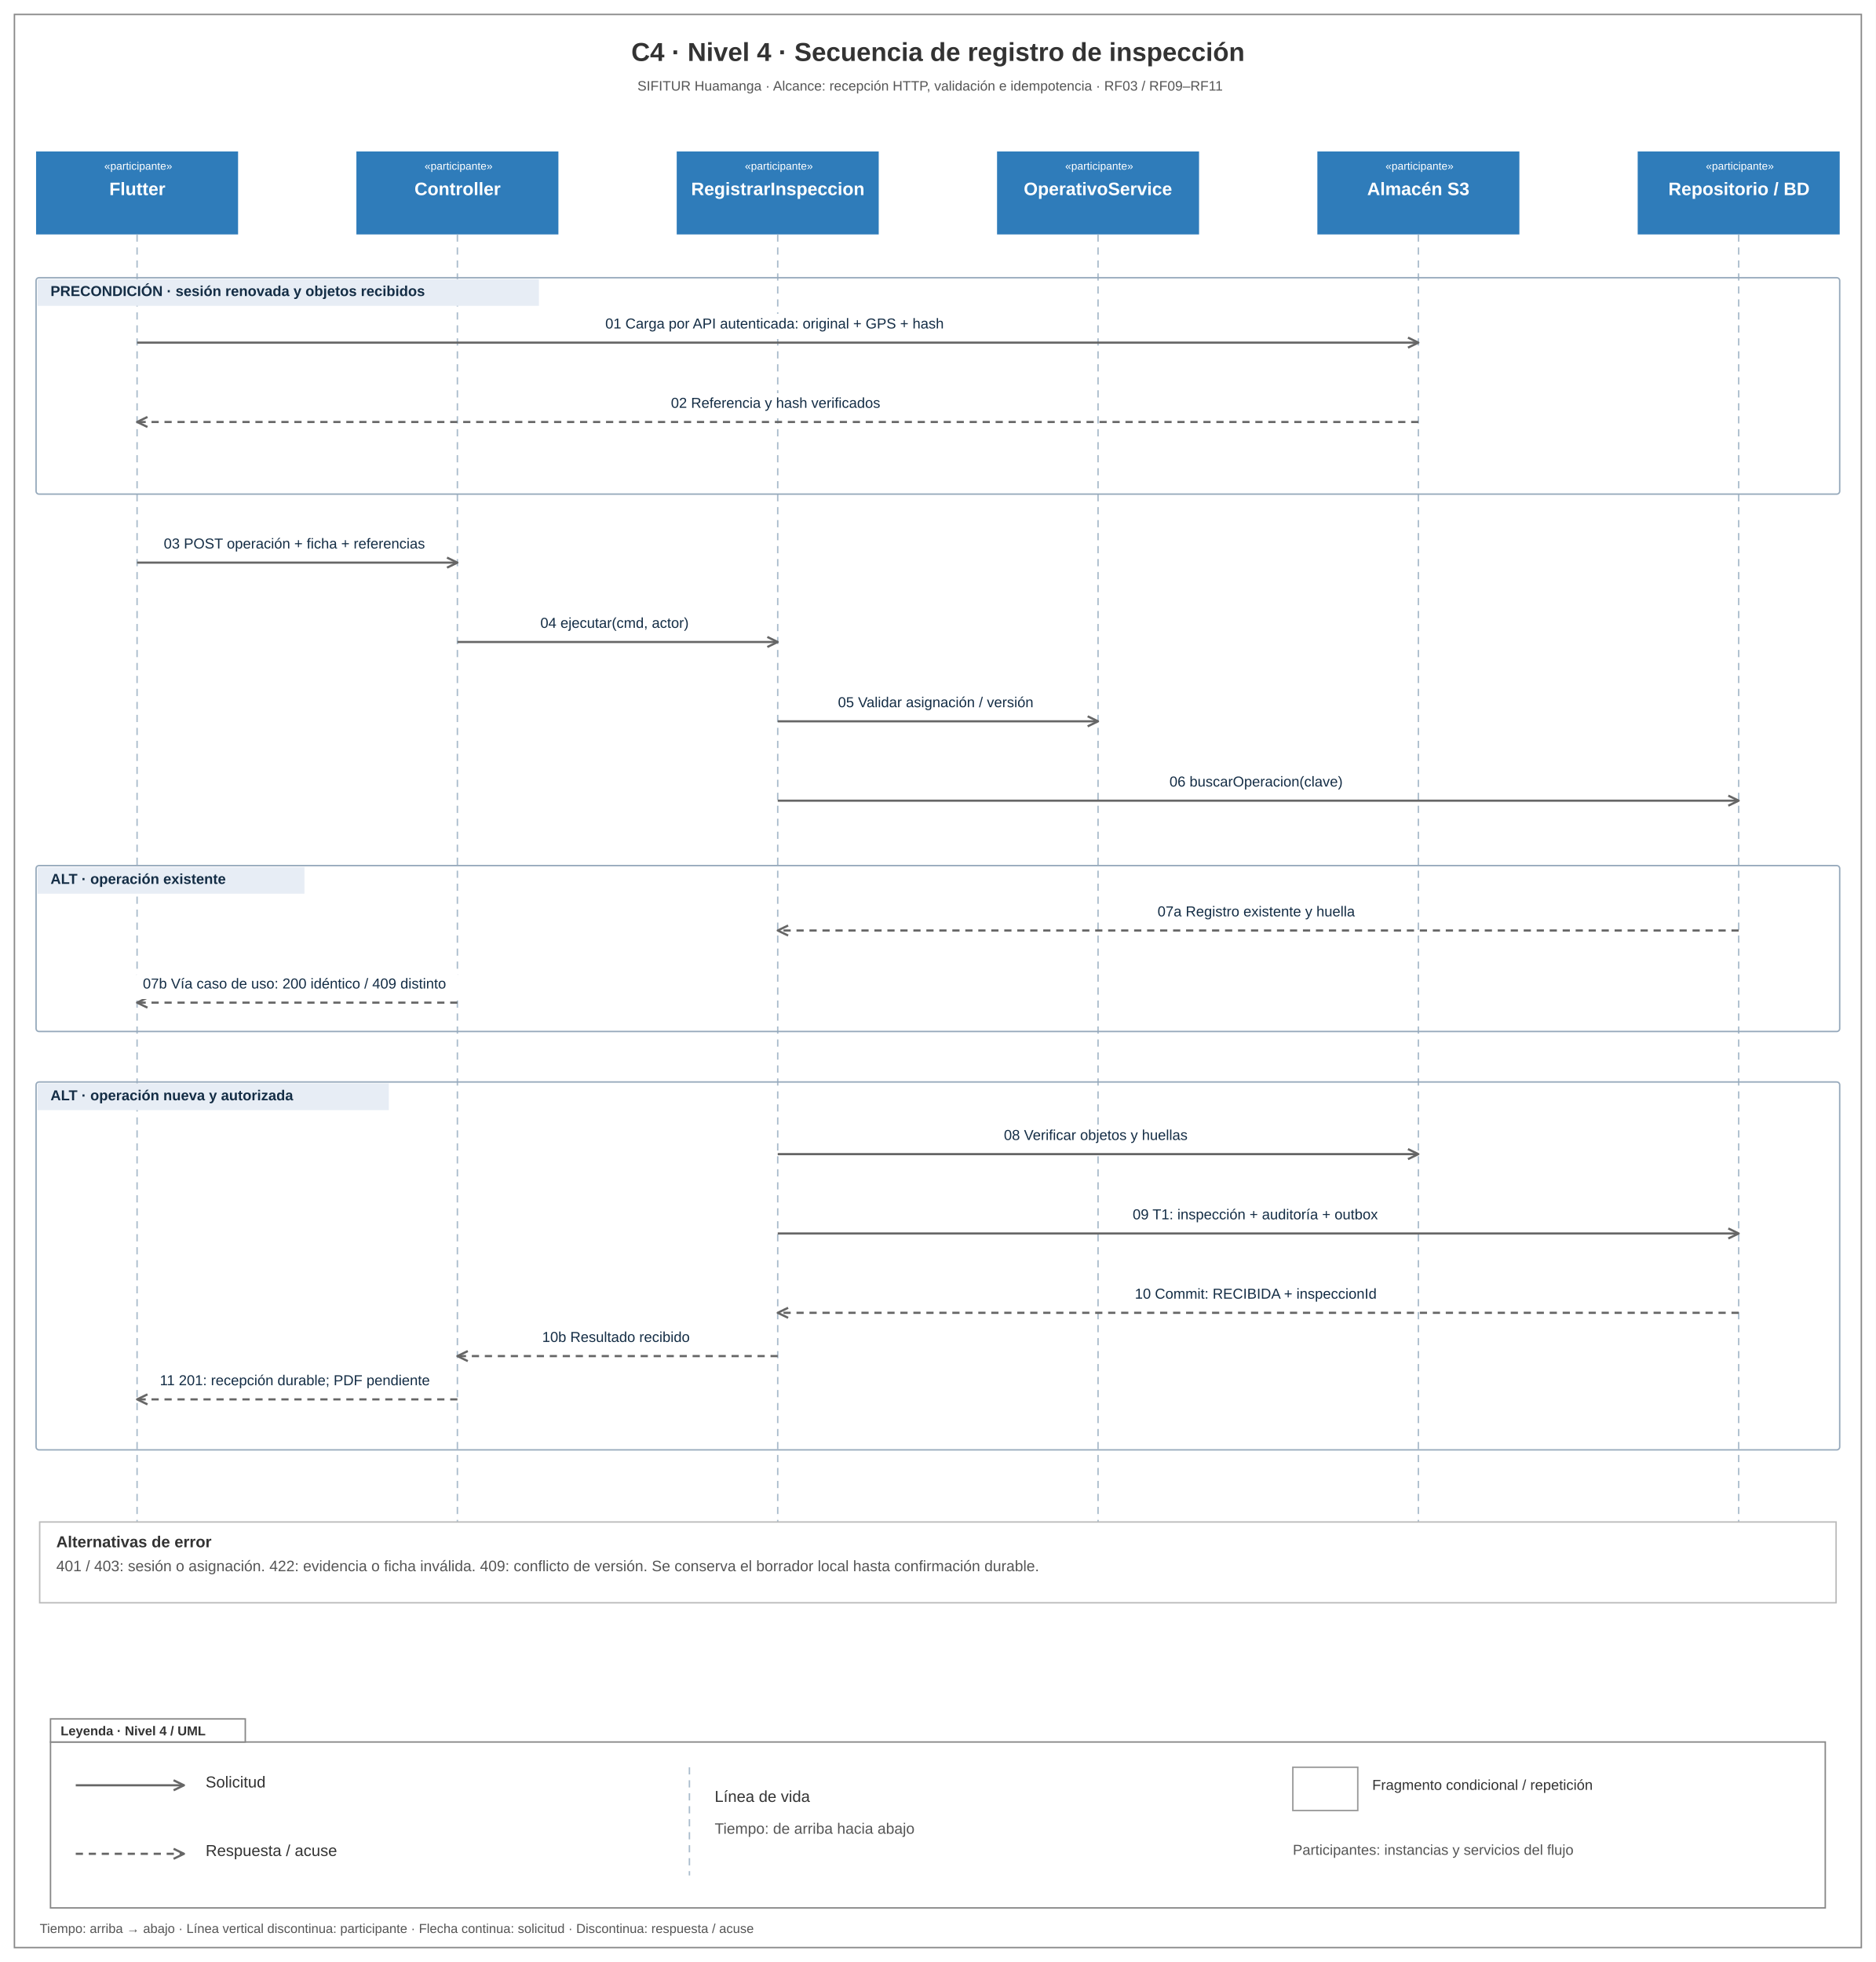
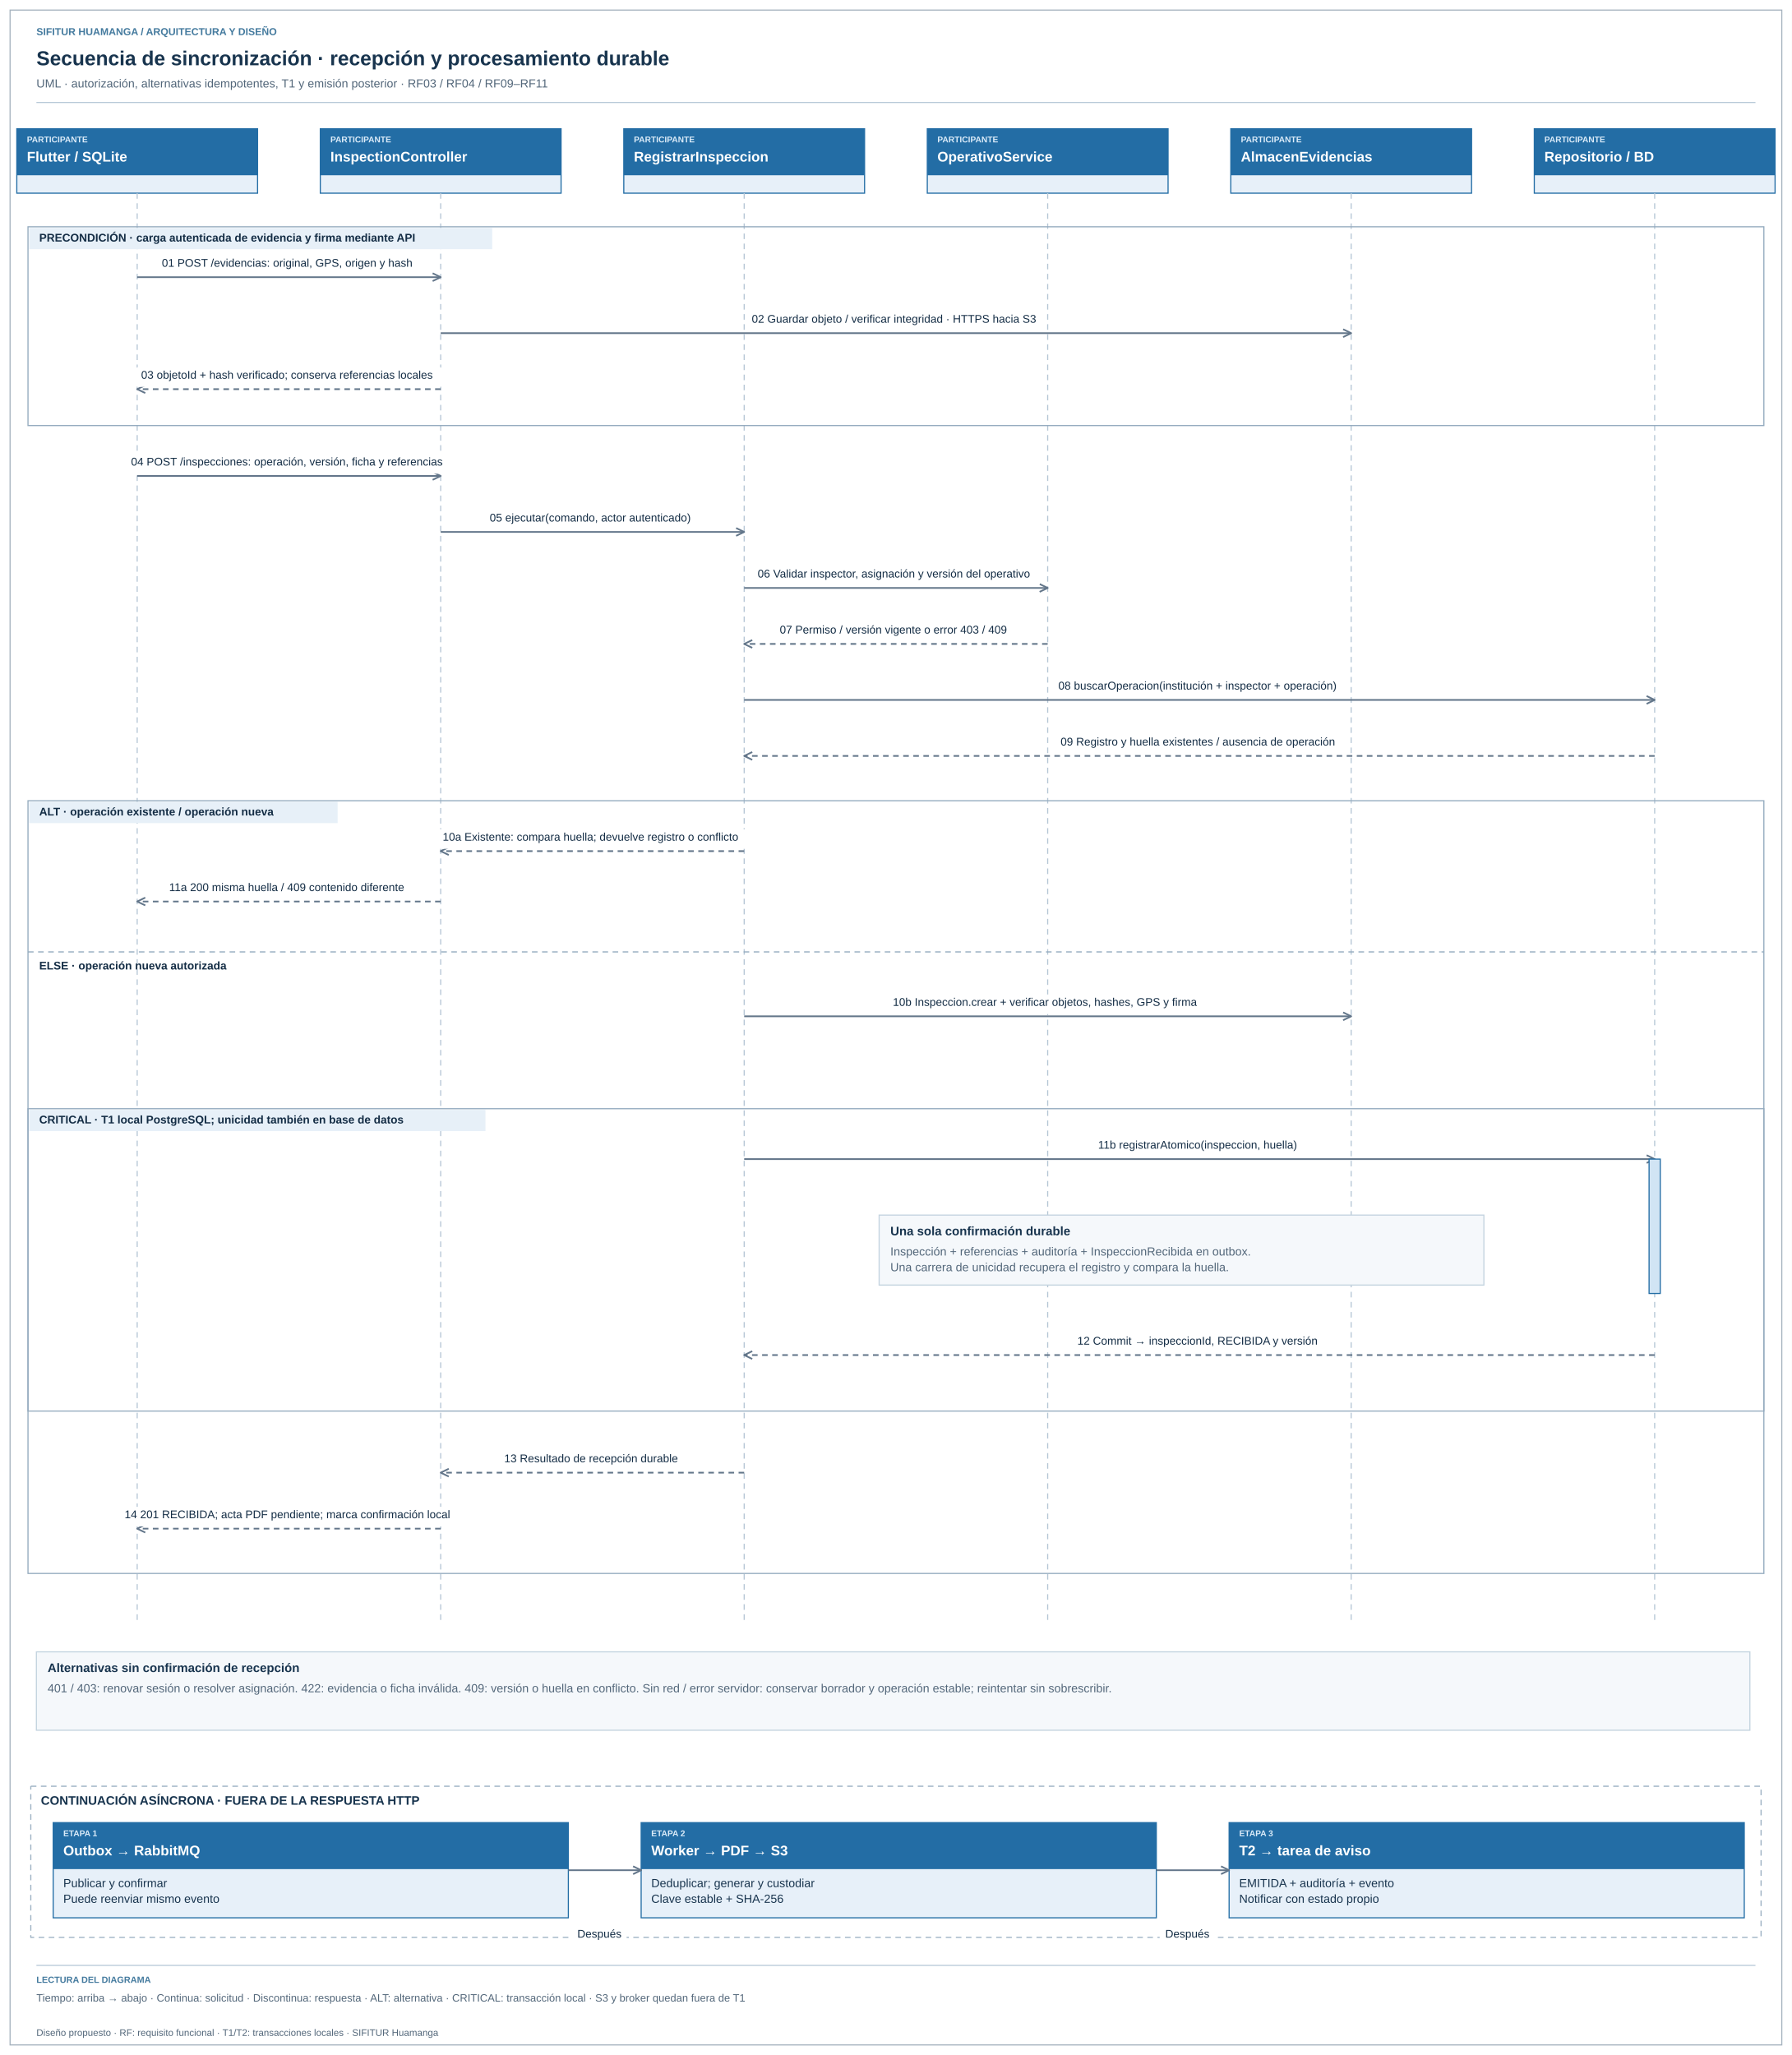
- <svg xmlns="http://www.w3.org/2000/svg" width="2600" height="2720" viewBox="0 0 2600 2720" role="img">
+ <svg xmlns="http://www.w3.org/2000/svg" width="3200" height="3670" viewBox="0 0 3200 3670" role="img">
  <rect width="100%" height="100%" fill="white" />
-   <rect x="20" y="20" width="2560" height="2680" rx="0" fill="white" stroke="#888888" stroke-width="2" />
-   <text x="875.0" y="84.52" font-family="Arial,sans-serif" font-size="36" font-weight="700" fill="#333333">C4 · Nivel 4 · Secuencia de registro de inspección</text>
-   <text x="883.531" y="125.58" font-family="Arial,sans-serif" font-size="19" font-weight="400" fill="#555555">SIFITUR Huamanga · Alcance: recepción HTTP, validación e idempotencia · RF03 / RF09–RF11</text>
-   <rect x="50.0" y="210" width="280" height="115" rx="0" fill="#2f7cba" stroke="none" stroke-width="2" />
-   <text x="144.5" y="235.3" font-family="Arial,sans-serif" font-size="15" font-weight="400" fill="white">«participante»</text>
-   <text x="151.5" y="270.5" font-family="Arial,sans-serif" font-size="25" font-weight="700" fill="white">Flutter</text>
-   <polyline points="190.0,325 190.0,2220" fill="none" stroke="#aabccc" stroke-width="2" stroke-linejoin="round" stroke-dasharray="10 8" />
-   <rect x="494.0" y="210" width="280" height="115" rx="0" fill="#2f7cba" stroke="none" stroke-width="2" />
-   <text x="588.5" y="235.3" font-family="Arial,sans-serif" font-size="15" font-weight="400" fill="white">«participante»</text>
-   <text x="574.5" y="270.5" font-family="Arial,sans-serif" font-size="25" font-weight="700" fill="white">Controller</text>
-   <polyline points="634.0,325 634.0,2220" fill="none" stroke="#aabccc" stroke-width="2" stroke-linejoin="round" stroke-dasharray="10 8" />
-   <rect x="938.0" y="210" width="280" height="115" rx="0" fill="#2f7cba" stroke="none" stroke-width="2" />
-   <text x="1032.5" y="235.3" font-family="Arial,sans-serif" font-size="15" font-weight="400" fill="white">«participante»</text>
-   <text x="958.0" y="270.5" font-family="Arial,sans-serif" font-size="25" font-weight="700" fill="white">RegistrarInspeccion</text>
-   <polyline points="1078.0,325 1078.0,2220" fill="none" stroke="#aabccc" stroke-width="2" stroke-linejoin="round" stroke-dasharray="10 8" />
-   <rect x="1382.0" y="210" width="280" height="115" rx="0" fill="#2f7cba" stroke="none" stroke-width="2" />
-   <text x="1476.5" y="235.3" font-family="Arial,sans-serif" font-size="15" font-weight="400" fill="white">«participante»</text>
-   <text x="1419.0" y="270.5" font-family="Arial,sans-serif" font-size="25" font-weight="700" fill="white">OperativoService</text>
-   <polyline points="1522.0,325 1522.0,2220" fill="none" stroke="#aabccc" stroke-width="2" stroke-linejoin="round" stroke-dasharray="10 8" />
-   <rect x="1826.0" y="210" width="280" height="115" rx="0" fill="#2f7cba" stroke="none" stroke-width="2" />
-   <text x="1920.5" y="235.3" font-family="Arial,sans-serif" font-size="15" font-weight="400" fill="white">«participante»</text>
-   <text x="1895.0" y="270.5" font-family="Arial,sans-serif" font-size="25" font-weight="700" fill="white">Almacén S3</text>
-   <polyline points="1966.0,325 1966.0,2220" fill="none" stroke="#aabccc" stroke-width="2" stroke-linejoin="round" stroke-dasharray="10 8" />
-   <rect x="2270.0" y="210" width="280" height="115" rx="0" fill="#2f7cba" stroke="none" stroke-width="2" />
-   <text x="2364.5" y="235.3" font-family="Arial,sans-serif" font-size="15" font-weight="400" fill="white">«participante»</text>
-   <text x="2312.5" y="270.5" font-family="Arial,sans-serif" font-size="25" font-weight="700" fill="white">Repositorio / BD</text>
-   <polyline points="2410.0,325 2410.0,2220" fill="none" stroke="#aabccc" stroke-width="2" stroke-linejoin="round" stroke-dasharray="10 8" />
-   <rect x="50" y="385" width="2500" height="300" rx="4" fill="none" stroke="#97aabc" stroke-width="2" />
-   <rect x="52" y="387" width="695" height="37" rx="0" fill="#e7edf5" stroke="none" stroke-width="2" />
-   <text x="70" y="410.4" font-family="Arial,sans-serif" font-size="20" font-weight="700" fill="#142d45">PRECONDICIÓN · sesión renovada y objetos recibidos</text>
-   <polyline points="190.0,475 1966.0,475" fill="none" stroke="#666666" stroke-width="3" stroke-linejoin="round" />
-   <polyline points="1951.593,481.959 1966.0,475 1951.593,468.041" fill="none" stroke="#666666" stroke-width="3" stroke-linejoin="round" />
-   <rect x="829.008" y="435" width="497.984" height="35" rx="4" fill="#ffffff" stroke="none" stroke-width="2" />
-   <text x="839.008" y="455.4" font-family="Arial,sans-serif" font-size="20" font-weight="400" fill="#142d45">01  Carga por API autenticada: original + GPS + hash</text>
-   <polyline points="1966.0,585 190.0,585" fill="none" stroke="#666666" stroke-width="3" stroke-linejoin="round" stroke-dasharray="10 8" />
-   <polyline points="204.407,578.041 190.0,585 204.407,591.959" fill="none" stroke="#666666" stroke-width="3" stroke-linejoin="round" />
-   <rect x="920.0" y="545" width="316.0" height="35" rx="4" fill="#ffffff" stroke="none" stroke-width="2" />
-   <text x="930.0" y="565.4" font-family="Arial,sans-serif" font-size="20" font-weight="400" fill="#142d45">02  Referencia y hash verificados</text>
-   <polyline points="190.0,780 634.0,780" fill="none" stroke="#666666" stroke-width="3" stroke-linejoin="round" />
-   <polyline points="619.593,786.959 634.0,780 619.593,773.041" fill="none" stroke="#666666" stroke-width="3" stroke-linejoin="round" />
-   <rect x="217.0" y="740" width="390.0" height="35" rx="4" fill="#ffffff" stroke="none" stroke-width="2" />
-   <text x="227.0" y="760.4" font-family="Arial,sans-serif" font-size="20" font-weight="400" fill="#142d45">03  POST operación + ficha + referencias</text>
-   <polyline points="634.0,890 1078.0,890" fill="none" stroke="#666666" stroke-width="3" stroke-linejoin="round" />
-   <polyline points="1063.593,896.959 1078.0,890 1063.593,883.041" fill="none" stroke="#666666" stroke-width="3" stroke-linejoin="round" />
-   <rect x="739.0" y="850" width="234.0" height="35" rx="4" fill="#ffffff" stroke="none" stroke-width="2" />
-   <text x="749.0" y="870.4" font-family="Arial,sans-serif" font-size="20" font-weight="400" fill="#142d45">04  ejecutar(cmd, actor)</text>
-   <polyline points="1078.0,1000 1522.0,1000" fill="none" stroke="#666666" stroke-width="3" stroke-linejoin="round" />
-   <polyline points="1507.593,1006.959 1522.0,1000 1507.593,993.041" fill="none" stroke="#666666" stroke-width="3" stroke-linejoin="round" />
-   <rect x="1151.508" y="960" width="296.984" height="35" rx="4" fill="#ffffff" stroke="none" stroke-width="2" />
-   <text x="1161.508" y="980.4" font-family="Arial,sans-serif" font-size="20" font-weight="400" fill="#142d45">05  Validar asignación / versión</text>
-   <polyline points="1078.0,1110 2410.0,1110" fill="none" stroke="#666666" stroke-width="3" stroke-linejoin="round" />
-   <polyline points="2395.593,1116.959 2410.0,1110 2395.593,1103.041" fill="none" stroke="#666666" stroke-width="3" stroke-linejoin="round" />
-   <rect x="1611.0" y="1070" width="266.0" height="35" rx="4" fill="#ffffff" stroke="none" stroke-width="2" />
-   <text x="1621.0" y="1090.4" font-family="Arial,sans-serif" font-size="20" font-weight="400" fill="#142d45">06  buscarOperacion(clave)</text>
-   <rect x="50" y="1200" width="2500" height="230" rx="4" fill="none" stroke="#97aabc" stroke-width="2" />
-   <rect x="52" y="1202" width="370" height="37" rx="0" fill="#e7edf5" stroke="none" stroke-width="2" />
-   <text x="70" y="1225.4" font-family="Arial,sans-serif" font-size="20" font-weight="700" fill="#142d45">ALT · operación existente</text>
-   <polyline points="2410.0,1290 1078.0,1290" fill="none" stroke="#666666" stroke-width="3" stroke-linejoin="round" stroke-dasharray="10 8" />
-   <polyline points="1092.407,1283.041 1078.0,1290 1092.407,1296.959" fill="none" stroke="#666666" stroke-width="3" stroke-linejoin="round" />
-   <rect x="1594.5" y="1250" width="299.0" height="35" rx="4" fill="#ffffff" stroke="none" stroke-width="2" />
-   <text x="1604.5" y="1270.4" font-family="Arial,sans-serif" font-size="20" font-weight="400" fill="#142d45">07a  Registro existente y huella</text>
-   <polyline points="634.0,1390 190.0,1390" fill="none" stroke="#666666" stroke-width="3" stroke-linejoin="round" stroke-dasharray="10 8" />
-   <polyline points="204.407,1383.041 190.0,1390 204.407,1396.959" fill="none" stroke="#666666" stroke-width="3" stroke-linejoin="round" />
-   <rect x="188.0" y="1350" width="448.0" height="35" rx="4" fill="#ffffff" stroke="none" stroke-width="2" />
-   <text x="198.0" y="1370.4" font-family="Arial,sans-serif" font-size="20" font-weight="400" fill="#142d45">07b  Vía caso de uso: 200 idéntico / 409 distinto</text>
-   <rect x="50" y="1500" width="2500" height="510" rx="4" fill="none" stroke="#97aabc" stroke-width="2" />
-   <rect x="52" y="1502" width="487" height="37" rx="0" fill="#e7edf5" stroke="none" stroke-width="2" />
-   <text x="70" y="1525.4" font-family="Arial,sans-serif" font-size="20" font-weight="700" fill="#142d45">ALT · operación nueva y autorizada</text>
-   <polyline points="1078.0,1600 1966.0,1600" fill="none" stroke="#666666" stroke-width="3" stroke-linejoin="round" />
-   <polyline points="1951.593,1606.959 1966.0,1600 1951.593,1593.041" fill="none" stroke="#666666" stroke-width="3" stroke-linejoin="round" />
-   <rect x="1381.508" y="1560" width="280.984" height="35" rx="4" fill="#ffffff" stroke="none" stroke-width="2" />
-   <text x="1391.508" y="1580.4" font-family="Arial,sans-serif" font-size="20" font-weight="400" fill="#142d45">08  Verificar objetos y huellas</text>
-   <polyline points="1078.0,1710 2410.0,1710" fill="none" stroke="#666666" stroke-width="3" stroke-linejoin="round" />
-   <polyline points="2395.593,1716.959 2410.0,1710 2395.593,1703.041" fill="none" stroke="#666666" stroke-width="3" stroke-linejoin="round" />
-   <rect x="1560.0" y="1670" width="368.0" height="35" rx="4" fill="#ffffff" stroke="none" stroke-width="2" />
-   <text x="1570.0" y="1690.4" font-family="Arial,sans-serif" font-size="20" font-weight="400" fill="#142d45">09  T1: inspección + auditoría + outbox</text>
-   <polyline points="2410.0,1820 1078.0,1820" fill="none" stroke="#666666" stroke-width="3" stroke-linejoin="round" stroke-dasharray="10 8" />
-   <polyline points="1092.407,1813.041 1078.0,1820 1092.407,1826.959" fill="none" stroke="#666666" stroke-width="3" stroke-linejoin="round" />
-   <rect x="1563.008" y="1780" width="361.984" height="35" rx="4" fill="#ffffff" stroke="none" stroke-width="2" />
-   <text x="1573.008" y="1800.4" font-family="Arial,sans-serif" font-size="20" font-weight="400" fill="#142d45">10  Commit: RECIBIDA + inspeccionId</text>
-   <polyline points="1078.0,1880 634.0,1880" fill="none" stroke="#666666" stroke-width="3" stroke-linejoin="round" stroke-dasharray="10 8" />
-   <polyline points="648.407,1873.041 634.0,1880 648.407,1886.959" fill="none" stroke="#666666" stroke-width="3" stroke-linejoin="round" />
-   <rect x="741.5" y="1840" width="229.0" height="35" rx="4" fill="#ffffff" stroke="none" stroke-width="2" />
-   <text x="751.5" y="1860.4" font-family="Arial,sans-serif" font-size="20" font-weight="400" fill="#142d45">10b  Resultado recibido</text>
-   <polyline points="634.0,1940 190.0,1940" fill="none" stroke="#666666" stroke-width="3" stroke-linejoin="round" stroke-dasharray="10 8" />
-   <polyline points="204.407,1933.041 190.0,1940 204.407,1946.959" fill="none" stroke="#666666" stroke-width="3" stroke-linejoin="round" />
-   <rect x="211.508" y="1900" width="400.984" height="35" rx="4" fill="#ffffff" stroke="none" stroke-width="2" />
-   <text x="221.508" y="1920.4" font-family="Arial,sans-serif" font-size="20" font-weight="400" fill="#142d45">11  201: recepción durable; PDF pendiente</text>
-   <rect x="55" y="2110" width="2490" height="112" rx="0" fill="white" stroke="#bbbbbb" stroke-width="2" />
-   <text x="78" y="2145.04" font-family="Arial,sans-serif" font-size="22" font-weight="700" fill="#333333">Alternativas de error</text>
-   <text x="78" y="2178.22" font-family="Arial,sans-serif" font-size="21" font-weight="400" fill="#555555">401 / 403: sesión o asignación. 422: evidencia o ficha inválida. 409: conflicto de versión. Se conserva el borrador local hasta confirmación durable.</text>
-   <rect x="70" y="2415" width="2460" height="230" rx="0" fill="white" stroke="#888888" stroke-width="2" />
-   <rect x="70" y="2383" width="270" height="32" rx="0" fill="white" stroke="#888888" stroke-width="2" />
-   <text x="84" y="2405.76" font-family="Arial,sans-serif" font-size="18" font-weight="700" fill="#333333">Leyenda · Nivel 4 / UML</text>
-   <polyline points="105,2475 255,2475" fill="none" stroke="#666666" stroke-width="3" stroke-linejoin="round" />
-   <polyline points="240.593,2481.959 255,2475 240.593,2468.041" fill="none" stroke="#666666" stroke-width="3" stroke-linejoin="round" />
-   <text x="285" y="2478.04" font-family="Arial,sans-serif" font-size="22" font-weight="400" fill="#333333">Solicitud</text>
-   <polyline points="105,2570 255,2570" fill="none" stroke="#666666" stroke-width="3" stroke-linejoin="round" stroke-dasharray="10 8" />
-   <polyline points="240.593,2576.959 255,2570 240.593,2563.041" fill="none" stroke="#666666" stroke-width="3" stroke-linejoin="round" />
-   <text x="285" y="2573.04" font-family="Arial,sans-serif" font-size="22" font-weight="400" fill="#333333">Respuesta / acuse</text>
-   <polyline points="955.6,2450 955.6,2600" fill="none" stroke="#aabccc" stroke-width="2" stroke-linejoin="round" stroke-dasharray="10 8" />
-   <text x="990.6" y="2498.04" font-family="Arial,sans-serif" font-size="22" font-weight="400" fill="#333333">Línea de vida</text>
-   <text x="990.6" y="2542.22" font-family="Arial,sans-serif" font-size="21" font-weight="400" fill="#555555">Tiempo: de arriba hacia abajo</text>
-   <rect x="1792.0" y="2450" width="90" height="60" rx="0" fill="none" stroke="#999999" stroke-width="2" />
-   <text x="1902.0" y="2481.4" font-family="Arial,sans-serif" font-size="20" font-weight="400" fill="#333333">Fragmento condicional / repetición</text>
-   <text x="1792.0" y="2571.4" font-family="Arial,sans-serif" font-size="20" font-weight="400" fill="#555555">Participantes: instancias y servicios del flujo</text>
-   <text x="55" y="2679.76" font-family="Arial,sans-serif" font-size="18" font-weight="400" fill="#555555">Tiempo: arriba → abajo · Línea vertical discontinua: participante · Flecha continua: solicitud · Discontinua: respuesta / acuse</text>
+   <rect x="18" y="18" width="3164" height="3634" rx="0" fill="white" stroke="#a6b3bf" stroke-width="2" />
+   <text x="65" y="62.76" font-family="Arial,sans-serif" font-size="18" font-weight="700" fill="#447a9e">SIFITUR HUAMANGA  /  ARQUITECTURA Y DISEÑO</text>
+   <text x="65" y="116.52" font-family="Arial,sans-serif" font-size="36" font-weight="700" fill="#18344e">Secuencia de sincronización · recepción y procesamiento durable</text>
+   <text x="65" y="156.22" font-family="Arial,sans-serif" font-size="21" font-weight="400" fill="#53677a">UML · autorización, alternativas idempotentes, T1 y emisión posterior · RF03 / RF04 / RF09–RF11</text>
+   <polyline points="65,183 3135,183" fill="none" stroke="#b8c9d8" stroke-width="2" stroke-linejoin="round" />
+   <rect x="30" y="230" width="430" height="115" rx="0" fill="#e7f0f9" stroke="#236da5" stroke-width="2" />
+   <rect x="30" y="230" width="430" height="83" rx="0" fill="#236da5" stroke="none" stroke-width="2" />
+   <text x="48" y="254.3" font-family="Arial,sans-serif" font-size="15" font-weight="700" fill="#dcecf9">PARTICIPANTE</text>
+   <text x="48" y="288.5" font-family="Arial,sans-serif" font-size="25" font-weight="700" fill="white">Flutter / SQLite</text>
+   <polyline points="245,345 245,2900" fill="none" stroke="#b5c6d5" stroke-width="2" stroke-linejoin="round" stroke-dasharray="10 8" />
+   <rect x="572" y="230" width="430" height="115" rx="0" fill="#e7f0f9" stroke="#236da5" stroke-width="2" />
+   <rect x="572" y="230" width="430" height="83" rx="0" fill="#236da5" stroke="none" stroke-width="2" />
+   <text x="590" y="254.3" font-family="Arial,sans-serif" font-size="15" font-weight="700" fill="#dcecf9">PARTICIPANTE</text>
+   <text x="590" y="288.5" font-family="Arial,sans-serif" font-size="25" font-weight="700" fill="white">InspectionController</text>
+   <polyline points="787,345 787,2900" fill="none" stroke="#b5c6d5" stroke-width="2" stroke-linejoin="round" stroke-dasharray="10 8" />
+   <rect x="1114" y="230" width="430" height="115" rx="0" fill="#e7f0f9" stroke="#236da5" stroke-width="2" />
+   <rect x="1114" y="230" width="430" height="83" rx="0" fill="#236da5" stroke="none" stroke-width="2" />
+   <text x="1132" y="254.3" font-family="Arial,sans-serif" font-size="15" font-weight="700" fill="#dcecf9">PARTICIPANTE</text>
+   <text x="1132" y="288.5" font-family="Arial,sans-serif" font-size="25" font-weight="700" fill="white">RegistrarInspeccion</text>
+   <polyline points="1329,345 1329,2900" fill="none" stroke="#b5c6d5" stroke-width="2" stroke-linejoin="round" stroke-dasharray="10 8" />
+   <rect x="1656" y="230" width="430" height="115" rx="0" fill="#e7f0f9" stroke="#236da5" stroke-width="2" />
+   <rect x="1656" y="230" width="430" height="83" rx="0" fill="#236da5" stroke="none" stroke-width="2" />
+   <text x="1674" y="254.3" font-family="Arial,sans-serif" font-size="15" font-weight="700" fill="#dcecf9">PARTICIPANTE</text>
+   <text x="1674" y="288.5" font-family="Arial,sans-serif" font-size="25" font-weight="700" fill="white">OperativoService</text>
+   <polyline points="1871,345 1871,2900" fill="none" stroke="#b5c6d5" stroke-width="2" stroke-linejoin="round" stroke-dasharray="10 8" />
+   <rect x="2198" y="230" width="430" height="115" rx="0" fill="#e7f0f9" stroke="#236da5" stroke-width="2" />
+   <rect x="2198" y="230" width="430" height="83" rx="0" fill="#236da5" stroke="none" stroke-width="2" />
+   <text x="2216" y="254.3" font-family="Arial,sans-serif" font-size="15" font-weight="700" fill="#dcecf9">PARTICIPANTE</text>
+   <text x="2216" y="288.5" font-family="Arial,sans-serif" font-size="25" font-weight="700" fill="white">AlmacenEvidencias</text>
+   <polyline points="2413,345 2413,2900" fill="none" stroke="#b5c6d5" stroke-width="2" stroke-linejoin="round" stroke-dasharray="10 8" />
+   <rect x="2740" y="230" width="430" height="115" rx="0" fill="#e7f0f9" stroke="#236da5" stroke-width="2" />
+   <rect x="2740" y="230" width="430" height="83" rx="0" fill="#236da5" stroke="none" stroke-width="2" />
+   <text x="2758" y="254.3" font-family="Arial,sans-serif" font-size="15" font-weight="700" fill="#dcecf9">PARTICIPANTE</text>
+   <text x="2758" y="288.5" font-family="Arial,sans-serif" font-size="25" font-weight="700" fill="white">Repositorio / BD</text>
+   <polyline points="2955,345 2955,2900" fill="none" stroke="#b5c6d5" stroke-width="2" stroke-linejoin="round" stroke-dasharray="10 8" />
+   <rect x="50" y="405" width="3100" height="355" rx="0" fill="none" stroke="#93aabe" stroke-width="2" />
+   <rect x="52" y="407" width="827" height="38" rx="0" fill="#e7f0f8" stroke="none" stroke-width="2" />
+   <text x="70" y="431.4" font-family="Arial,sans-serif" font-size="20" font-weight="700" fill="#142d45">PRECONDICIÓN · carga autenticada de evidencia y firma mediante API</text>
+   <polyline points="245,495 787,495" fill="none" stroke="#63768a" stroke-width="3" stroke-linejoin="round" />
+   <polyline points="772.593,501.959 787,495 772.593,488.041" fill="none" stroke="#63768a" stroke-width="3" stroke-linejoin="round" />
+   <rect x="279.0" y="456" width="474.0" height="35" rx="4" fill="#ffffff" stroke="none" stroke-width="2" />
+   <text x="289.0" y="476.4" font-family="Arial,sans-serif" font-size="20" font-weight="400" fill="#142d45">01  POST /evidencias: original, GPS, origen y hash</text>
+   <polyline points="787,595 2413,595" fill="none" stroke="#63768a" stroke-width="3" stroke-linejoin="round" />
+   <polyline points="2398.593,601.959 2413,595 2398.593,588.041" fill="none" stroke="#63768a" stroke-width="3" stroke-linejoin="round" />
+   <rect x="1332.5" y="556" width="535.0" height="35" rx="4" fill="#ffffff" stroke="none" stroke-width="2" />
+   <text x="1342.5" y="576.4" font-family="Arial,sans-serif" font-size="20" font-weight="400" fill="#142d45">02  Guardar objeto / verificar integridad · HTTPS hacia S3</text>
+   <polyline points="787,695 245,695" fill="none" stroke="#63768a" stroke-width="3" stroke-linejoin="round" stroke-dasharray="10 8" />
+   <polyline points="259.407,688.041 245,695 259.407,701.959" fill="none" stroke="#63768a" stroke-width="3" stroke-linejoin="round" />
+   <rect x="242.0" y="656" width="548.0" height="35" rx="4" fill="#ffffff" stroke="none" stroke-width="2" />
+   <text x="252.0" y="676.4" font-family="Arial,sans-serif" font-size="20" font-weight="400" fill="#142d45">03  objetoId + hash verificado; conserva referencias locales</text>
+   <polyline points="245,850 787,850" fill="none" stroke="#63768a" stroke-width="3" stroke-linejoin="round" />
+   <polyline points="772.593,856.959 787,850 772.593,843.041" fill="none" stroke="#63768a" stroke-width="3" stroke-linejoin="round" />
+   <rect x="224.0" y="811" width="584.0" height="35" rx="4" fill="#ffffff" stroke="none" stroke-width="2" />
+   <text x="234.0" y="831.4" font-family="Arial,sans-serif" font-size="20" font-weight="400" fill="#142d45">04  POST /inspecciones: operación, versión, ficha y referencias</text>
+   <polyline points="787,950 1329,950" fill="none" stroke="#63768a" stroke-width="3" stroke-linejoin="round" />
+   <polyline points="1314.593,956.959 1329,950 1314.593,943.041" fill="none" stroke="#63768a" stroke-width="3" stroke-linejoin="round" />
+   <rect x="864.5" y="911" width="387.0" height="35" rx="4" fill="#ffffff" stroke="none" stroke-width="2" />
+   <text x="874.5" y="931.4" font-family="Arial,sans-serif" font-size="20" font-weight="400" fill="#142d45">05  ejecutar(comando, actor autenticado)</text>
+   <polyline points="1329,1050 1871,1050" fill="none" stroke="#63768a" stroke-width="3" stroke-linejoin="round" />
+   <polyline points="1856.593,1056.959 1871,1050 1856.593,1043.041" fill="none" stroke="#63768a" stroke-width="3" stroke-linejoin="round" />
+   <rect x="1343.016" y="1011" width="513.969" height="35" rx="4" fill="#ffffff" stroke="none" stroke-width="2" />
+   <text x="1353.016" y="1031.4" font-family="Arial,sans-serif" font-size="20" font-weight="400" fill="#142d45">06  Validar inspector, asignación y versión del operativo</text>
+   <polyline points="1871,1150 1329,1150" fill="none" stroke="#63768a" stroke-width="3" stroke-linejoin="round" stroke-dasharray="10 8" />
+   <polyline points="1343.407,1143.041 1329,1150 1343.407,1156.959" fill="none" stroke="#63768a" stroke-width="3" stroke-linejoin="round" />
+   <rect x="1382.5" y="1111" width="435.0" height="35" rx="4" fill="#ffffff" stroke="none" stroke-width="2" />
+   <text x="1392.5" y="1131.4" font-family="Arial,sans-serif" font-size="20" font-weight="400" fill="#142d45">07  Permiso / versión vigente o error 403 / 409</text>
+   <polyline points="1329,1250 2955,1250" fill="none" stroke="#63768a" stroke-width="3" stroke-linejoin="round" />
+   <polyline points="2940.593,1256.959 2955,1250 2940.593,1243.041" fill="none" stroke="#63768a" stroke-width="3" stroke-linejoin="round" />
+   <rect x="1880.0" y="1211" width="524.0" height="35" rx="4" fill="#ffffff" stroke="none" stroke-width="2" />
+   <text x="1890.0" y="1231.4" font-family="Arial,sans-serif" font-size="20" font-weight="400" fill="#142d45">08  buscarOperacion(institución + inspector + operación)</text>
+   <polyline points="2955,1350 1329,1350" fill="none" stroke="#63768a" stroke-width="3" stroke-linejoin="round" stroke-dasharray="10 8" />
+   <polyline points="1343.407,1343.041 1329,1350 1343.407,1356.959" fill="none" stroke="#63768a" stroke-width="3" stroke-linejoin="round" />
+   <rect x="1884.0" y="1311" width="516.0" height="35" rx="4" fill="#ffffff" stroke="none" stroke-width="2" />
+   <text x="1894.0" y="1331.4" font-family="Arial,sans-serif" font-size="20" font-weight="400" fill="#142d45">09  Registro y huella existentes / ausencia de operación</text>
+   <rect x="50" y="1430" width="3100" height="1380" rx="0" fill="none" stroke="#93aabe" stroke-width="2" />
+   <rect x="52" y="1432" width="551" height="38" rx="0" fill="#e7f0f8" stroke="none" stroke-width="2" />
+   <text x="70" y="1456.4" font-family="Arial,sans-serif" font-size="20" font-weight="700" fill="#142d45">ALT · operación existente / operación nueva</text>
+   <polyline points="1329,1520 787,1520" fill="none" stroke="#63768a" stroke-width="3" stroke-linejoin="round" stroke-dasharray="10 8" />
+   <polyline points="801.407,1513.041 787,1520 801.407,1526.959" fill="none" stroke="#63768a" stroke-width="3" stroke-linejoin="round" />
+   <rect x="780.5" y="1481" width="555.0" height="35" rx="4" fill="#ffffff" stroke="none" stroke-width="2" />
+   <text x="790.5" y="1501.4" font-family="Arial,sans-serif" font-size="20" font-weight="400" fill="#142d45">10a  Existente: compara huella; devuelve registro o conflicto</text>
+   <polyline points="787,1610 245,1610" fill="none" stroke="#63768a" stroke-width="3" stroke-linejoin="round" stroke-dasharray="10 8" />
+   <polyline points="259.407,1603.041 245,1610 259.407,1616.959" fill="none" stroke="#63768a" stroke-width="3" stroke-linejoin="round" />
+   <rect x="292.008" y="1571" width="447.984" height="35" rx="4" fill="#ffffff" stroke="none" stroke-width="2" />
+   <text x="302.008" y="1591.4" font-family="Arial,sans-serif" font-size="20" font-weight="400" fill="#142d45">11a  200 misma huella / 409 contenido diferente</text>
+   <polyline points="50,1700 3150,1700" fill="none" stroke="#93aabe" stroke-width="2" stroke-linejoin="round" stroke-dasharray="10 8" />
+   <text x="70" y="1731.4" font-family="Arial,sans-serif" font-size="20" font-weight="700" fill="#142d45">ELSE · operación nueva autorizada</text>
+   <polyline points="1329,1815 2413,1815" fill="none" stroke="#63768a" stroke-width="3" stroke-linejoin="round" />
+   <polyline points="2398.593,1821.959 2413,1815 2398.593,1808.041" fill="none" stroke="#63768a" stroke-width="3" stroke-linejoin="round" />
+   <rect x="1584.5" y="1776" width="573.0" height="35" rx="4" fill="#ffffff" stroke="none" stroke-width="2" />
+   <text x="1594.5" y="1796.4" font-family="Arial,sans-serif" font-size="20" font-weight="400" fill="#142d45">10b  Inspeccion.crear + verificar objetos, hashes, GPS y firma</text>
+   <rect x="50" y="1980" width="3100" height="540" rx="0" fill="none" stroke="#93aabe" stroke-width="2" />
+   <rect x="52" y="1982" width="815" height="38" rx="0" fill="#e7f0f8" stroke="none" stroke-width="2" />
+   <text x="70" y="2006.4" font-family="Arial,sans-serif" font-size="20" font-weight="700" fill="#142d45">CRITICAL · T1 local PostgreSQL; unicidad también en base de datos</text>
+   <polyline points="1329,2070 2955,2070" fill="none" stroke="#63768a" stroke-width="3" stroke-linejoin="round" />
+   <polyline points="2940.593,2076.959 2955,2070 2940.593,2063.041" fill="none" stroke="#63768a" stroke-width="3" stroke-linejoin="round" />
+   <rect x="1951.008" y="2031" width="381.984" height="35" rx="4" fill="#ffffff" stroke="none" stroke-width="2" />
+   <text x="1961.008" y="2051.4" font-family="Arial,sans-serif" font-size="20" font-weight="400" fill="#142d45">11b  registrarAtomico(inspeccion, huella)</text>
+   <rect x="2945" y="2070" width="20" height="240" rx="0" fill="#d1e4f4" stroke="#236da5" stroke-width="2" />
+   <rect x="1570" y="2170" width="1080" height="125" rx="0" fill="#f5f8fb" stroke="#c3d3df" stroke-width="2" />
+   <text x="1590" y="2206.04" font-family="Arial,sans-serif" font-size="22" font-weight="700" fill="#18344e">Una sola confirmación durable</text>
+   <text x="1590" y="2242.22" font-family="Arial,sans-serif" font-size="21" font-weight="400" fill="#53677a">Inspección + referencias + auditoría + InspeccionRecibida en outbox.</text>
+   <text x="1590" y="2270.22" font-family="Arial,sans-serif" font-size="21" font-weight="400" fill="#53677a">Una carrera de unicidad recupera el registro y compara la huella.</text>
+   <polyline points="2955,2420 1329,2420" fill="none" stroke="#63768a" stroke-width="3" stroke-linejoin="round" stroke-dasharray="10 8" />
+   <polyline points="1343.407,2413.041 1329,2420 1343.407,2426.959" fill="none" stroke="#63768a" stroke-width="3" stroke-linejoin="round" />
+   <rect x="1914.008" y="2381" width="455.984" height="35" rx="4" fill="#ffffff" stroke="none" stroke-width="2" />
+   <text x="1924.008" y="2401.4" font-family="Arial,sans-serif" font-size="20" font-weight="400" fill="#142d45">12  Commit → inspeccionId, RECIBIDA y versión</text>
+   <polyline points="1329,2630 787,2630" fill="none" stroke="#63768a" stroke-width="3" stroke-linejoin="round" stroke-dasharray="10 8" />
+   <polyline points="801.407,2623.041 787,2630 801.407,2636.959" fill="none" stroke="#63768a" stroke-width="3" stroke-linejoin="round" />
+   <rect x="890.5" y="2591" width="335.0" height="35" rx="4" fill="#ffffff" stroke="none" stroke-width="2" />
+   <text x="900.5" y="2611.4" font-family="Arial,sans-serif" font-size="20" font-weight="400" fill="#142d45">13  Resultado de recepción durable</text>
+   <polyline points="787,2730 245,2730" fill="none" stroke="#63768a" stroke-width="3" stroke-linejoin="round" stroke-dasharray="10 8" />
+   <polyline points="259.407,2723.041 245,2730 259.407,2736.959" fill="none" stroke="#63768a" stroke-width="3" stroke-linejoin="round" />
+   <rect x="212.5" y="2691" width="607.0" height="35" rx="4" fill="#ffffff" stroke="none" stroke-width="2" />
+   <text x="222.5" y="2711.4" font-family="Arial,sans-serif" font-size="20" font-weight="400" fill="#142d45">14  201 RECIBIDA; acta PDF pendiente; marca confirmación local</text>
+   <rect x="65" y="2950" width="3060" height="140" rx="0" fill="#f5f8fb" stroke="#c3d3df" stroke-width="2" />
+   <text x="85" y="2986.04" font-family="Arial,sans-serif" font-size="22" font-weight="700" fill="#18344e">Alternativas sin confirmación de recepción</text>
+   <text x="85" y="3022.22" font-family="Arial,sans-serif" font-size="21" font-weight="400" fill="#53677a">401 / 403: renovar sesión o resolver asignación. 422: evidencia o ficha inválida. 409: versión o huella en conflicto. Sin red / error servidor: conservar borrador y operación estable; reintentar sin sobrescribir.</text>
+   <polyline points="55,3190 3145,3190 3145,3460 55,3460 55,3190" fill="none" stroke="#9aafc1" stroke-width="2" stroke-linejoin="round" stroke-dasharray="10 8" />
+   <text x="73" y="3223.04" font-family="Arial,sans-serif" font-size="22" font-weight="700" fill="#18344e">CONTINUACIÓN ASÍNCRONA · FUERA DE LA RESPUESTA HTTP</text>
+   <rect x="95" y="3255" width="920" height="170" rx="0" fill="#e7f0f9" stroke="#236da5" stroke-width="2" />
+   <rect x="95" y="3255" width="920" height="83" rx="0" fill="#236da5" stroke="none" stroke-width="2" />
+   <text x="113" y="3279.3" font-family="Arial,sans-serif" font-size="15" font-weight="700" fill="#dcecf9">ETAPA 1</text>
+   <text x="113" y="3313.5" font-family="Arial,sans-serif" font-size="25" font-weight="700" fill="white">Outbox → RabbitMQ</text>
+   <text x="113" y="3370.22" font-family="Arial,sans-serif" font-size="21" font-weight="400" fill="#18344e">Publicar y confirmar</text>
+   <text x="113" y="3398.22" font-family="Arial,sans-serif" font-size="21" font-weight="400" fill="#18344e">Puede reenviar mismo evento</text>
+   <rect x="1145" y="3255" width="920" height="170" rx="0" fill="#e7f0f9" stroke="#236da5" stroke-width="2" />
+   <rect x="1145" y="3255" width="920" height="83" rx="0" fill="#236da5" stroke="none" stroke-width="2" />
+   <text x="1163" y="3279.3" font-family="Arial,sans-serif" font-size="15" font-weight="700" fill="#dcecf9">ETAPA 2</text>
+   <text x="1163" y="3313.5" font-family="Arial,sans-serif" font-size="25" font-weight="700" fill="white">Worker → PDF → S3</text>
+   <text x="1163" y="3370.22" font-family="Arial,sans-serif" font-size="21" font-weight="400" fill="#18344e">Deduplicar; generar y custodiar</text>
+   <text x="1163" y="3398.22" font-family="Arial,sans-serif" font-size="21" font-weight="400" fill="#18344e">Clave estable + SHA-256</text>
+   <rect x="2195" y="3255" width="920" height="170" rx="0" fill="#e7f0f9" stroke="#236da5" stroke-width="2" />
+   <rect x="2195" y="3255" width="920" height="83" rx="0" fill="#236da5" stroke="none" stroke-width="2" />
+   <text x="2213" y="3279.3" font-family="Arial,sans-serif" font-size="15" font-weight="700" fill="#dcecf9">ETAPA 3</text>
+   <text x="2213" y="3313.5" font-family="Arial,sans-serif" font-size="25" font-weight="700" fill="white">T2 → tarea de aviso</text>
+   <text x="2213" y="3370.22" font-family="Arial,sans-serif" font-size="21" font-weight="400" fill="#18344e">EMITIDA + auditoría + evento</text>
+   <text x="2213" y="3398.22" font-family="Arial,sans-serif" font-size="21" font-weight="400" fill="#18344e">Notificar con estado propio</text>
+   <polyline points="1015,3340.0 1080.0,3340.0 1145,3340.0" fill="none" stroke="#63768a" stroke-width="3" stroke-linejoin="round" />
+   <polyline points="1130.593,3346.959 1145,3340.0 1130.593,3333.041" fill="none" stroke="#63768a" stroke-width="3" stroke-linejoin="round" />
+   <rect x="1021.0" y="3440" width="98.0" height="35" rx="4" fill="#ffffff" stroke="none" stroke-width="2" />
+   <text x="1031.0" y="3460.4" font-family="Arial,sans-serif" font-size="20" font-weight="400" fill="#142d45">Después</text>
+   <polyline points="2065,3340.0 2130.0,3340.0 2195,3340.0" fill="none" stroke="#63768a" stroke-width="3" stroke-linejoin="round" />
+   <polyline points="2180.593,3346.959 2195,3340.0 2180.593,3333.041" fill="none" stroke="#63768a" stroke-width="3" stroke-linejoin="round" />
+   <rect x="2071.0" y="3440" width="98.0" height="35" rx="4" fill="#ffffff" stroke="none" stroke-width="2" />
+   <text x="2081.0" y="3460.4" font-family="Arial,sans-serif" font-size="20" font-weight="400" fill="#142d45">Después</text>
+   <polyline points="65,3510 3135,3510" fill="none" stroke="#b8c9d8" stroke-width="2" stroke-linejoin="round" />
+   <text x="65" y="3541.12" font-family="Arial,sans-serif" font-size="16" font-weight="700" fill="#447a9e">LECTURA DEL DIAGRAMA</text>
+   <text x="65" y="3574.58" font-family="Arial,sans-serif" font-size="19" font-weight="400" fill="#53677a">Tiempo: arriba → abajo · Continua: solicitud · Discontinua: respuesta · ALT: alternativa · CRITICAL: transacción local · S3 y broker quedan fuera de T1</text>
+   <text x="65" y="3635.94" font-family="Arial,sans-serif" font-size="17" font-weight="400" fill="#53677a">Diseño propuesto · RF: requisito funcional · T1/T2: transacciones locales · SIFITUR Huamanga</text>
</svg>
